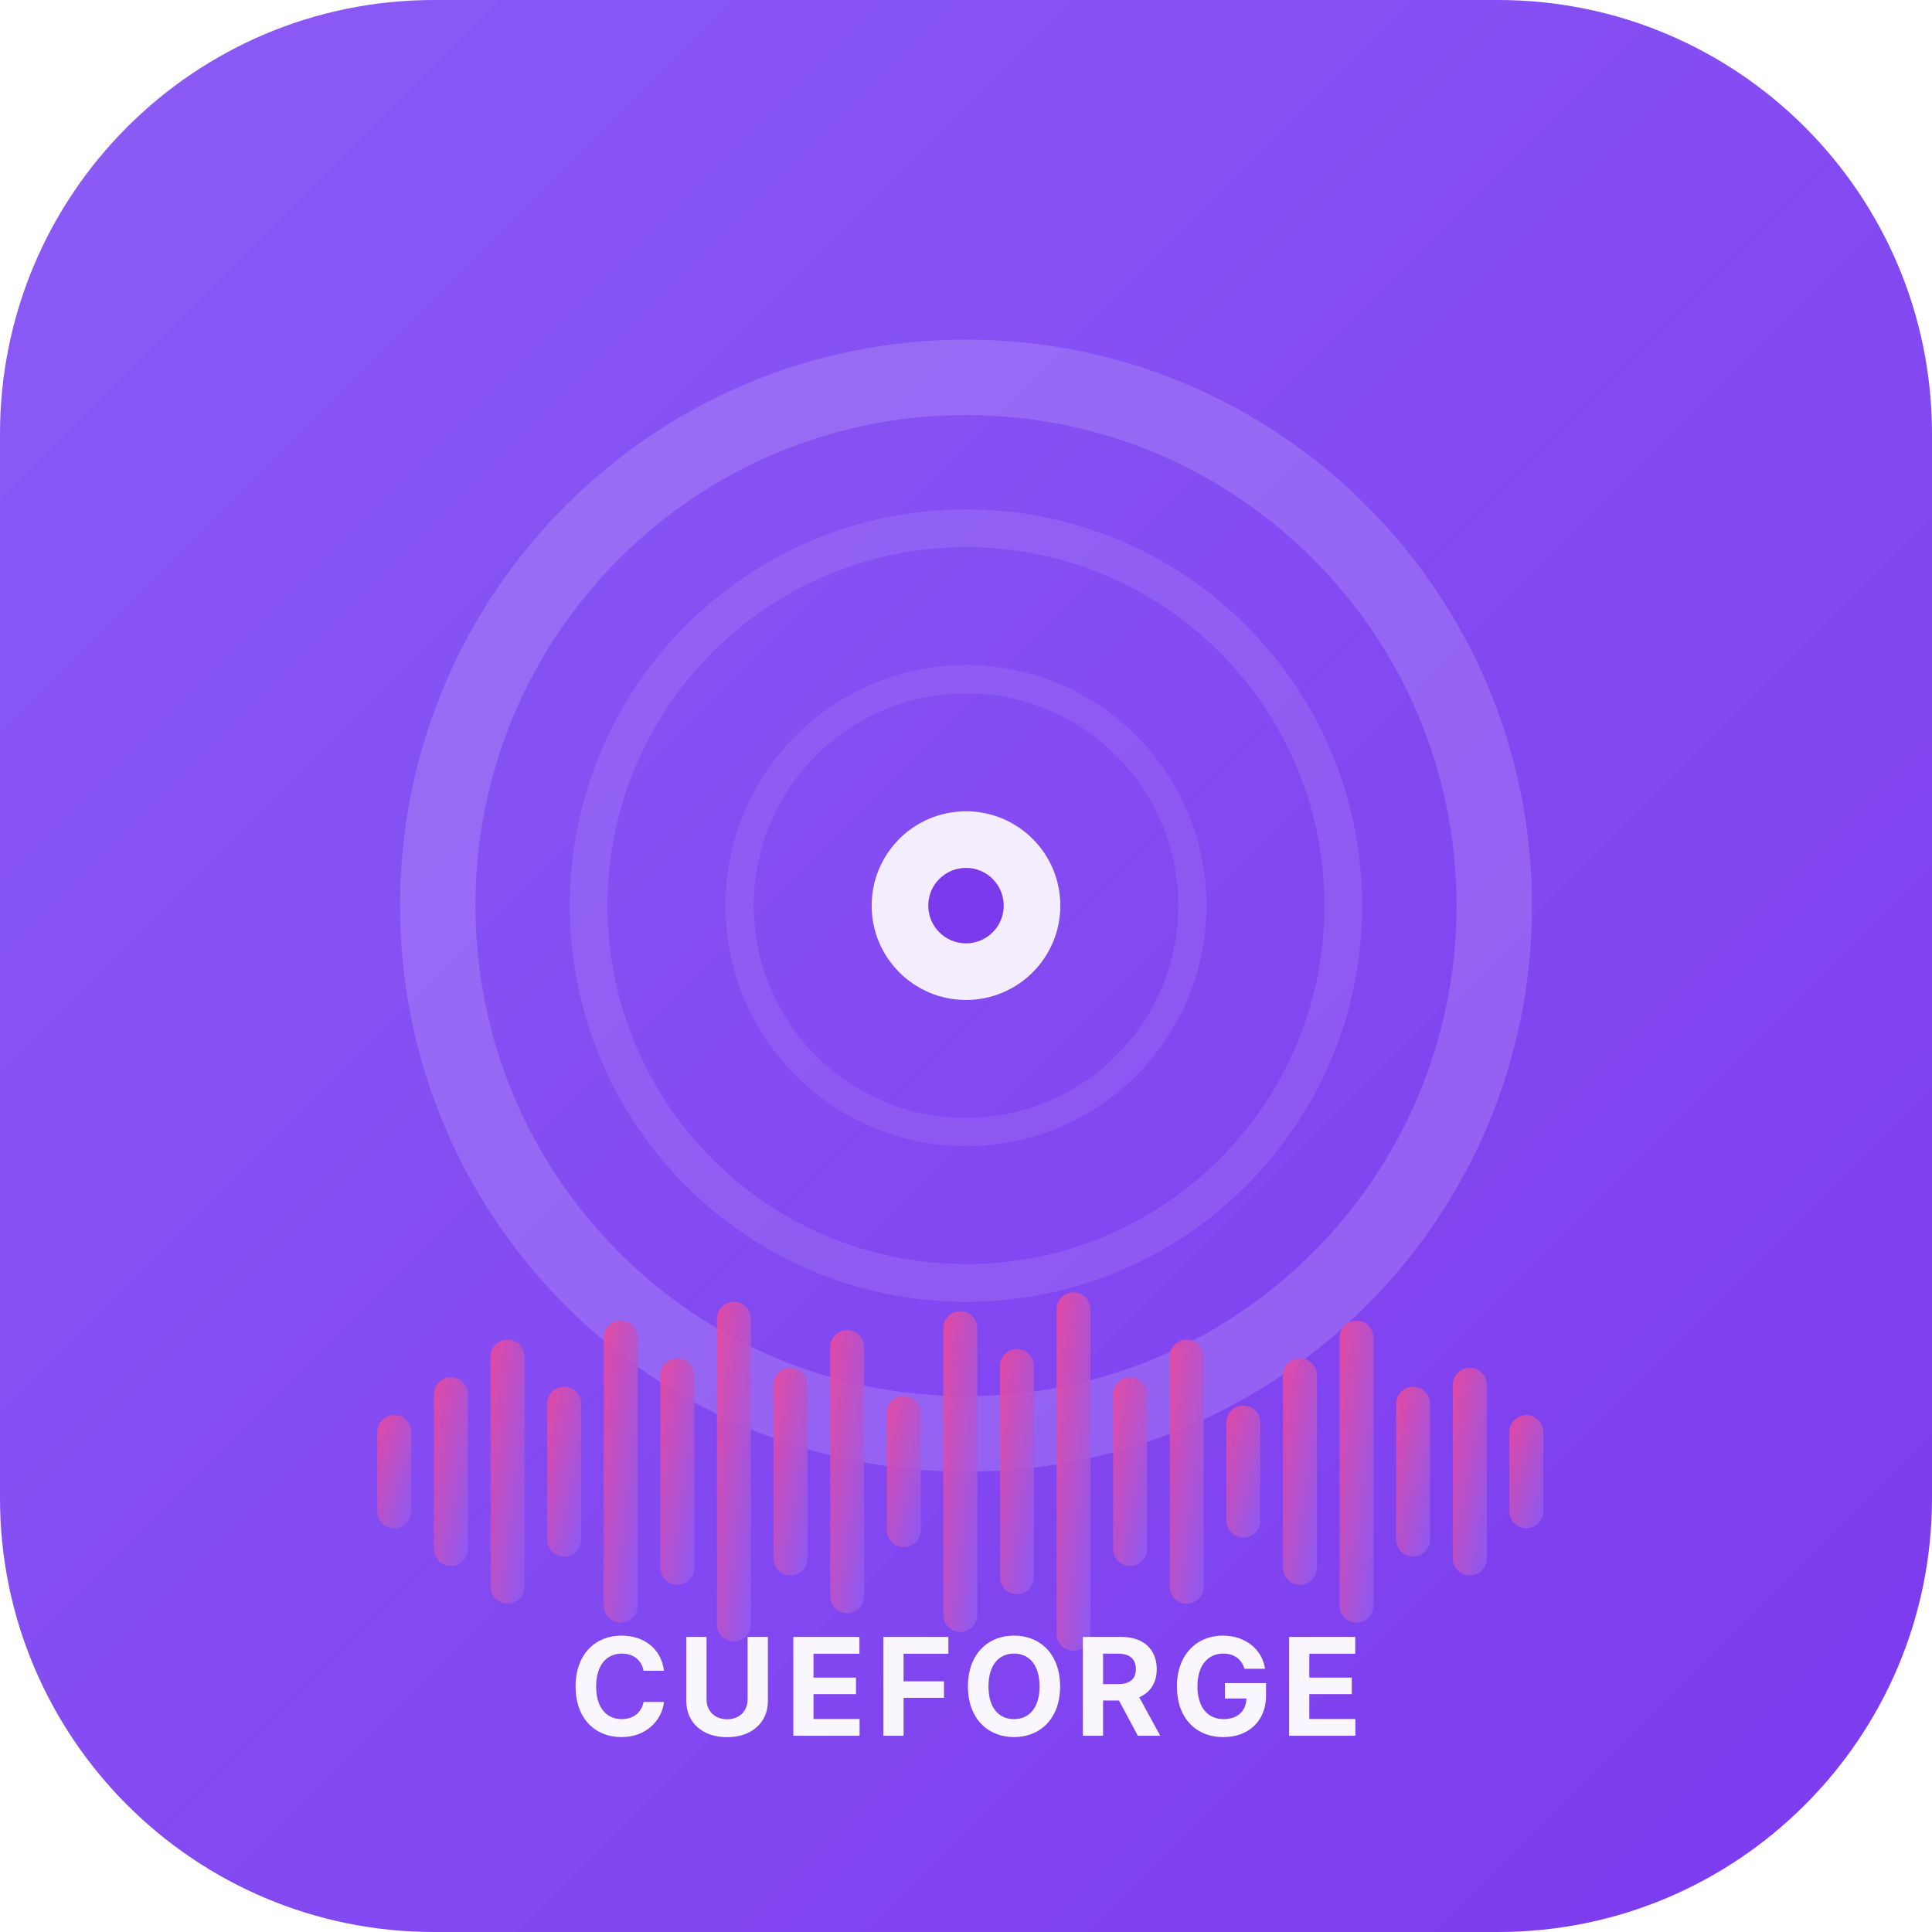
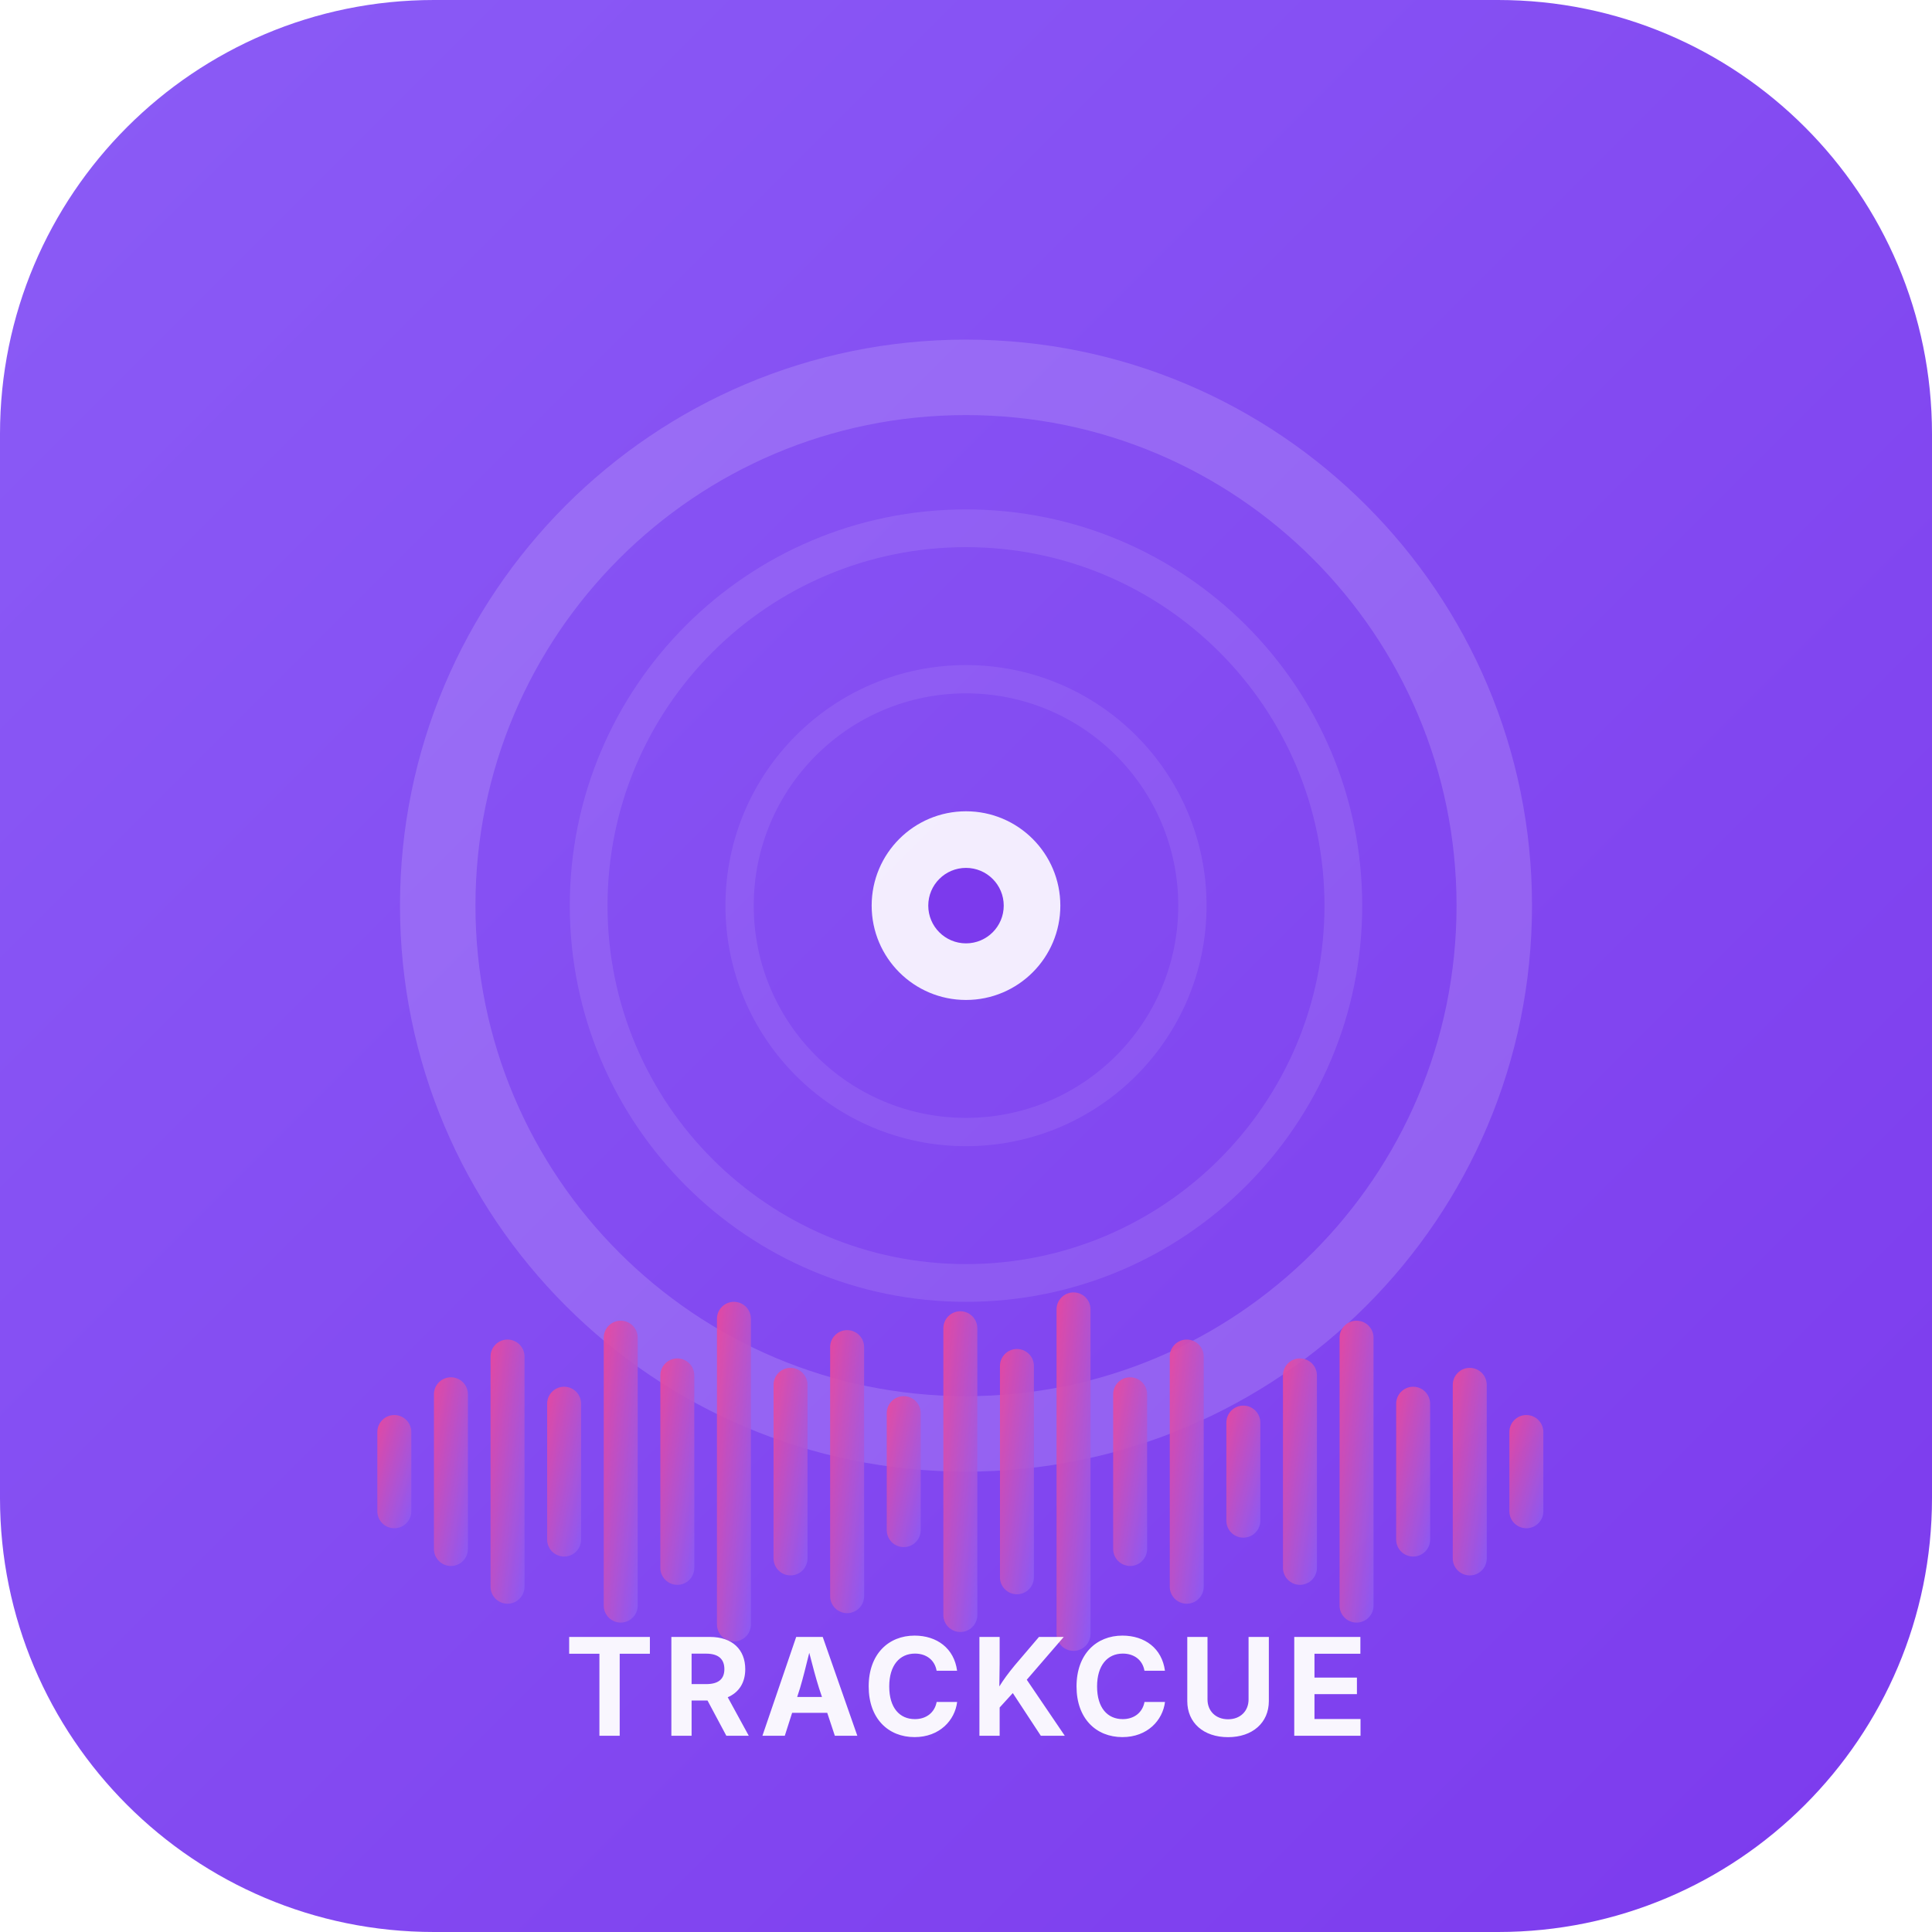
<svg xmlns="http://www.w3.org/2000/svg" width="1024" height="1024" viewBox="0 0 1024 1024">
  <defs>
    <linearGradient id="bg" x1="0%" y1="0%" x2="100%" y2="100%">
      <stop offset="0%" style="stop-color:#8b5cf6" />
      <stop offset="100%" style="stop-color:#7c3aed" />
    </linearGradient>
    <linearGradient id="accent" x1="0%" y1="0%" x2="100%" y2="100%">
      <stop offset="0%" style="stop-color:#ec4899" />
      <stop offset="100%" style="stop-color:#8b5cf6" />
    </linearGradient>
  </defs>
  <rect width="1024" height="1024" rx="230" fill="url(#bg)" />
  <circle cx="512" cy="480" r="280" fill="none" stroke="rgba(255,255,255,0.15)" stroke-width="40" />
  <circle cx="512" cy="480" r="200" fill="none" stroke="rgba(255,255,255,0.1)" stroke-width="20" />
  <circle cx="512" cy="480" r="120" fill="none" stroke="rgba(255,255,255,0.08)" stroke-width="15" />
  <circle cx="512" cy="480" r="50" fill="rgba(255,255,255,0.9)" />
  <circle cx="512" cy="480" r="20" fill="#7c3aed" />
  <g transform="translate(200, 780)" fill="url(#accent)" opacity="0.9">
    <rect x="0" y="-30" width="18" height="60" rx="9" />
    <rect x="30" y="-50" width="18" height="100" rx="9" />
    <rect x="60" y="-70" width="18" height="140" rx="9" />
    <rect x="90" y="-45" width="18" height="90" rx="9" />
    <rect x="120" y="-80" width="18" height="160" rx="9" />
    <rect x="150" y="-60" width="18" height="120" rx="9" />
    <rect x="180" y="-90" width="18" height="180" rx="9" />
    <rect x="210" y="-55" width="18" height="110" rx="9" />
    <rect x="240" y="-75" width="18" height="150" rx="9" />
    <rect x="270" y="-40" width="18" height="80" rx="9" />
    <rect x="300" y="-85" width="18" height="170" rx="9" />
    <rect x="330" y="-65" width="18" height="130" rx="9" />
    <rect x="360" y="-95" width="18" height="190" rx="9" />
    <rect x="390" y="-50" width="18" height="100" rx="9" />
    <rect x="420" y="-70" width="18" height="140" rx="9" />
    <rect x="450" y="-35" width="18" height="70" rx="9" />
    <rect x="480" y="-60" width="18" height="120" rx="9" />
    <rect x="510" y="-80" width="18" height="160" rx="9" />
    <rect x="540" y="-45" width="18" height="90" rx="9" />
    <rect x="570" y="-55" width="18" height="110" rx="9" />
    <rect x="600" y="-30" width="18" height="60" rx="9" />
  </g>
-   <text x="512" y="920" text-anchor="middle" fill="rgba(255,255,255,0.95)" font-family="-apple-system, BlinkMacSystemFont, sans-serif" font-size="72" font-weight="700" letter-spacing="4">CUEFORGE</text>
+   <text x="512" y="920" text-anchor="middle" fill="rgba(255,255,255,0.95)" font-family="-apple-system, BlinkMacSystemFont, sans-serif" font-size="72" font-weight="700" letter-spacing="4">TRACKCUE</text>
</svg>
